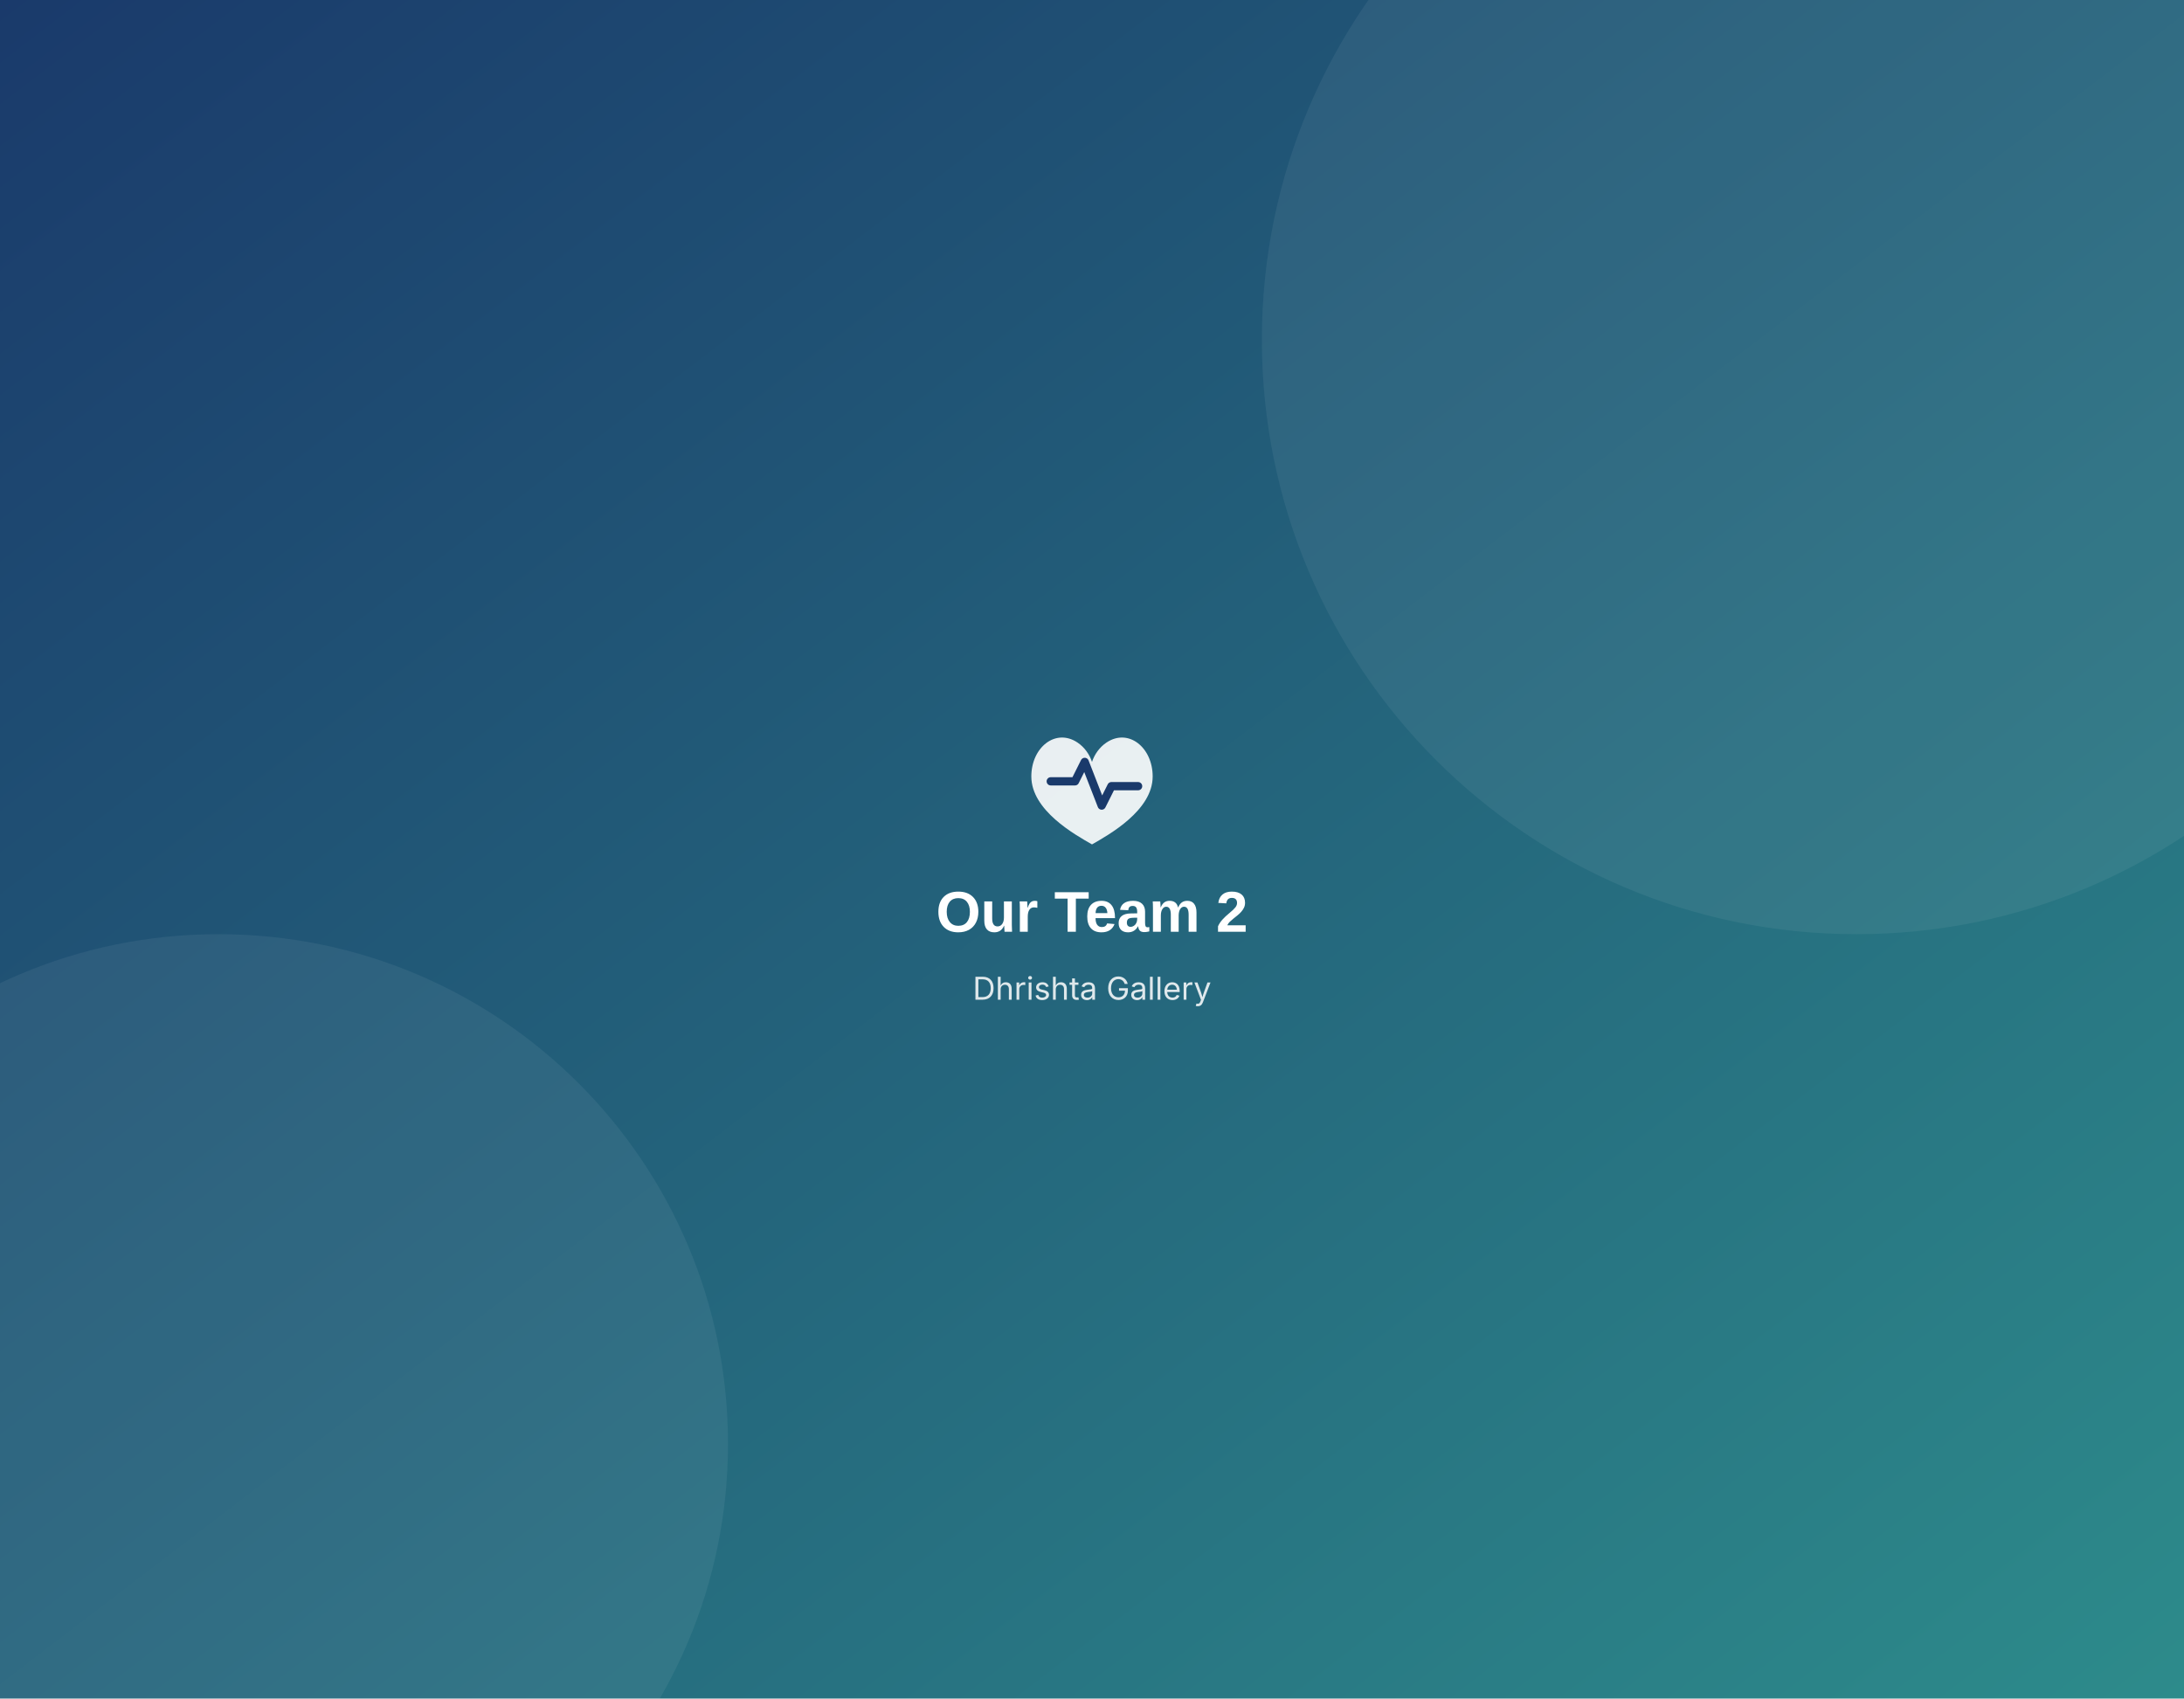
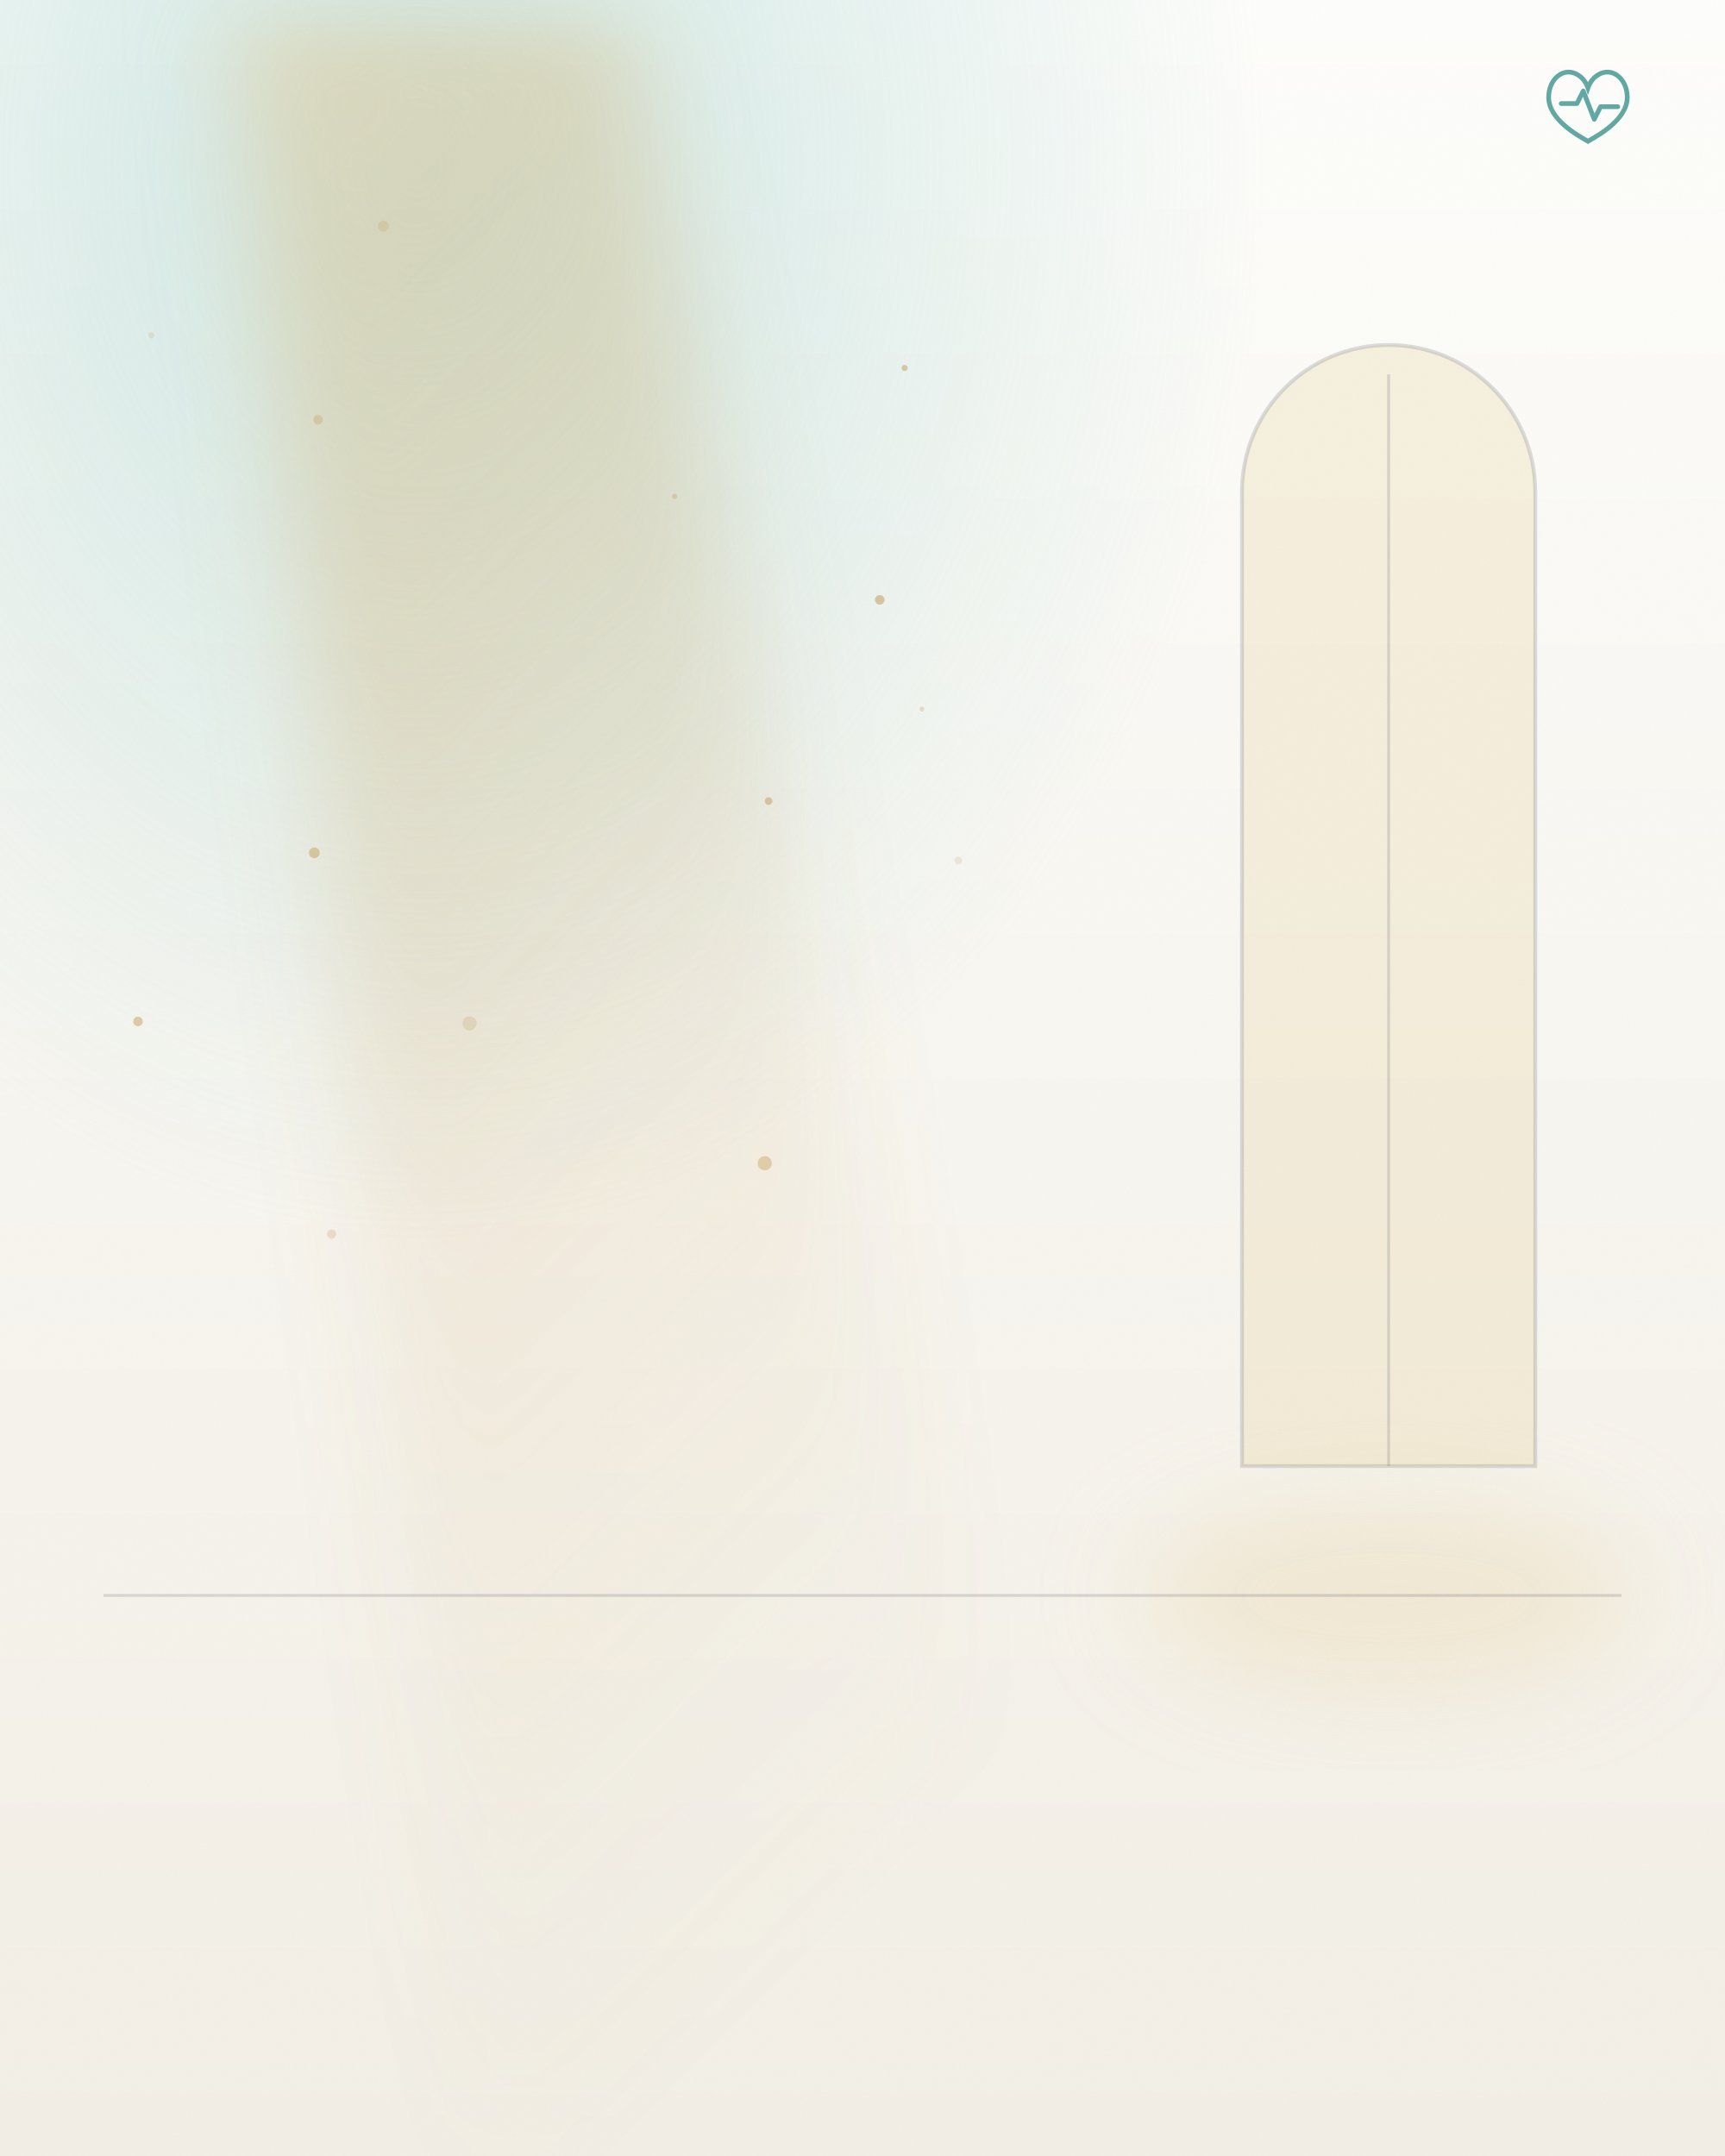
- <svg xmlns="http://www.w3.org/2000/svg" viewBox="0 0 900 700">
+ <svg xmlns="http://www.w3.org/2000/svg" viewBox="0 0 900 1125" role="img" aria-label="Our Team 2">
  <defs>
-     <linearGradient id="g" x1="0" y1="0" x2="1" y2="1">
-       <stop offset="0" stop-color="#1a3a6b" />
-       <stop offset="1" stop-color="#2d8b8b" />
+     <linearGradient id="field34" x1="0" y1="0" x2="0" y2="1">
+       <stop offset="0" stop-color="#FDFDFB" />
+       <stop offset="1" stop-color="#F2EEE5" />
    </linearGradient>
+     <radialGradient id="glow34" cx="0.24" cy="0.08" r="0.9">
+       <stop offset="0" stop-color="#A7D3CE" stop-opacity="0.55" />
+       <stop offset="0.55" stop-color="#A7D3CE" stop-opacity="0" />
+     </radialGradient>
+     <linearGradient id="shaft34" x1="0" y1="0" x2="0.35" y2="1">
+       <stop offset="0" stop-color="#EAD9B0" stop-opacity="0.65" />
+       <stop offset="0.6" stop-color="#C29A55" stop-opacity="0.12" />
+       <stop offset="1" stop-color="#C29A55" stop-opacity="0" />
+     </linearGradient>
+     <filter id="soft34" x="-40%" y="-40%" width="180%" height="180%">
+       <feGaussianBlur stdDeviation="26" />
+     </filter>
+     <filter id="grain34">
+       <feTurbulence type="fractalNoise" baseFrequency="0.8" numOctaves="2" stitchTiles="stitch" />
+       <feColorMatrix type="saturate" values="0" />
+       <feComponentTransfer>
+         <feFuncA type="linear" slope="0.05" />
+       </feComponentTransfer>
+       <feComposite operator="over" in2="SourceGraphic" />
+     </filter>
  </defs>
-   <rect width="900" height="700" fill="url(#g)" />
-   <circle cx="765" cy="140" r="245" fill="#ffffff" opacity="0.06" />
-   <circle cx="90" cy="595" r="210" fill="#ffffff" opacity="0.06" />
-   <g transform="translate(425, 302) scale(1)">
-     <path d="M0 18 C0 6 10-2 19 4 c3 2 5 5 6 8 1-3 3-6 6-8 9-6 19 2 19 14 0 14-18 24-25 28 C18 42 0 32 0 18z" fill="#ffffff" opacity="0.9" />
-     <path d="M8 20 h10 l4-8 7 18 4-8 h11" stroke="#1a3a6b" stroke-width="3.4" fill="none" stroke-linecap="round" stroke-linejoin="round" />
+   <rect width="900" height="1125" fill="url(#field34)" />
+   <rect width="900" height="1125" fill="url(#glow34)" />
+   <polygon points="108,-112.5 306,-112.5 558,1181.25 252,1181.25" fill="url(#shaft34)" filter="url(#soft34)" />
+   <g>
+     <path d="M648 765 v-508.5 a76.5 76.5 0 0 1 153 0 v508.5 z" fill="rgba(234,217,176,0.35)" stroke="rgba(10,27,46,0.14)" stroke-width="2" />
+     <line x1="724.5" y1="195.3" x2="724.5" y2="765" stroke="rgba(10,27,46,0.14)" stroke-width="1.5" />
+     <ellipse cx="724.5" cy="832.5" rx="130.05" ry="50.625" fill="#EAD9B0" opacity="0.4" filter="url(#soft34)" />
  </g>
-   <text x="450" y="384" text-anchor="middle" font-family="Manrope, Arial, sans-serif" font-size="23.684" font-weight="700" fill="#ffffff">Our Team 2</text>
-   <text x="450" y="412" text-anchor="middle" font-family="Inter, Arial, sans-serif" font-size="13" fill="#ffffff" opacity="0.85">Dhrishta Gallery</text>
+   <line x1="54" y1="832.5" x2="846" y2="832.5" stroke="rgba(10,27,46,0.14)" stroke-width="1.5" />
+   <circle cx="72" cy="533" r="2.5" fill="#C29A55" opacity="0.47" />
+   <circle cx="481" cy="370" r="1.3" fill="#C29A55" opacity="0.26" />
+   <circle cx="166" cy="219" r="2.5" fill="#C29A55" opacity="0.31" />
+   <circle cx="401" cy="418" r="2.0" fill="#C29A55" opacity="0.49" />
+   <circle cx="459" cy="313" r="2.5" fill="#C29A55" opacity="0.53" />
+   <circle cx="500" cy="449" r="2.0" fill="#C29A55" opacity="0.18" />
+   <circle cx="245" cy="534" r="3.7" fill="#C29A55" opacity="0.23" />
+   <circle cx="472" cy="192" r="1.6" fill="#C29A55" opacity="0.49" />
+   <circle cx="200" cy="118" r="2.9" fill="#C29A55" opacity="0.23" />
+   <circle cx="164" cy="445" r="2.8" fill="#C29A55" opacity="0.46" />
+   <circle cx="352" cy="259" r="1.4" fill="#C29A55" opacity="0.34" />
+   <circle cx="79" cy="175" r="1.6" fill="#C29A55" opacity="0.20" />
+   <circle cx="399" cy="607" r="3.7" fill="#C29A55" opacity="0.40" />
+   <circle cx="173" cy="644" r="2.4" fill="#C29A55" opacity="0.24" />
+   <g transform="translate(808,36) scale(0.82)" opacity="0.75">
+     <path d="M0 18 C0 6 10-2 19 4 c3 2 5 5 6 8 1-3 3-6 6-8 9-6 19 2 19 14 0 14-18 24-25 28 C18 42 0 32 0 18z" fill="none" stroke="#2E8B84" stroke-width="3" />
+     <path d="M8 22 h10 l4-8 7 18 4-8 h11" stroke="#2E8B84" stroke-width="3" fill="none" stroke-linecap="round" stroke-linejoin="round" />
+   </g>
+   <rect width="900" height="1125" filter="url(#grain34)" opacity="0.35" fill="none" />
</svg>
